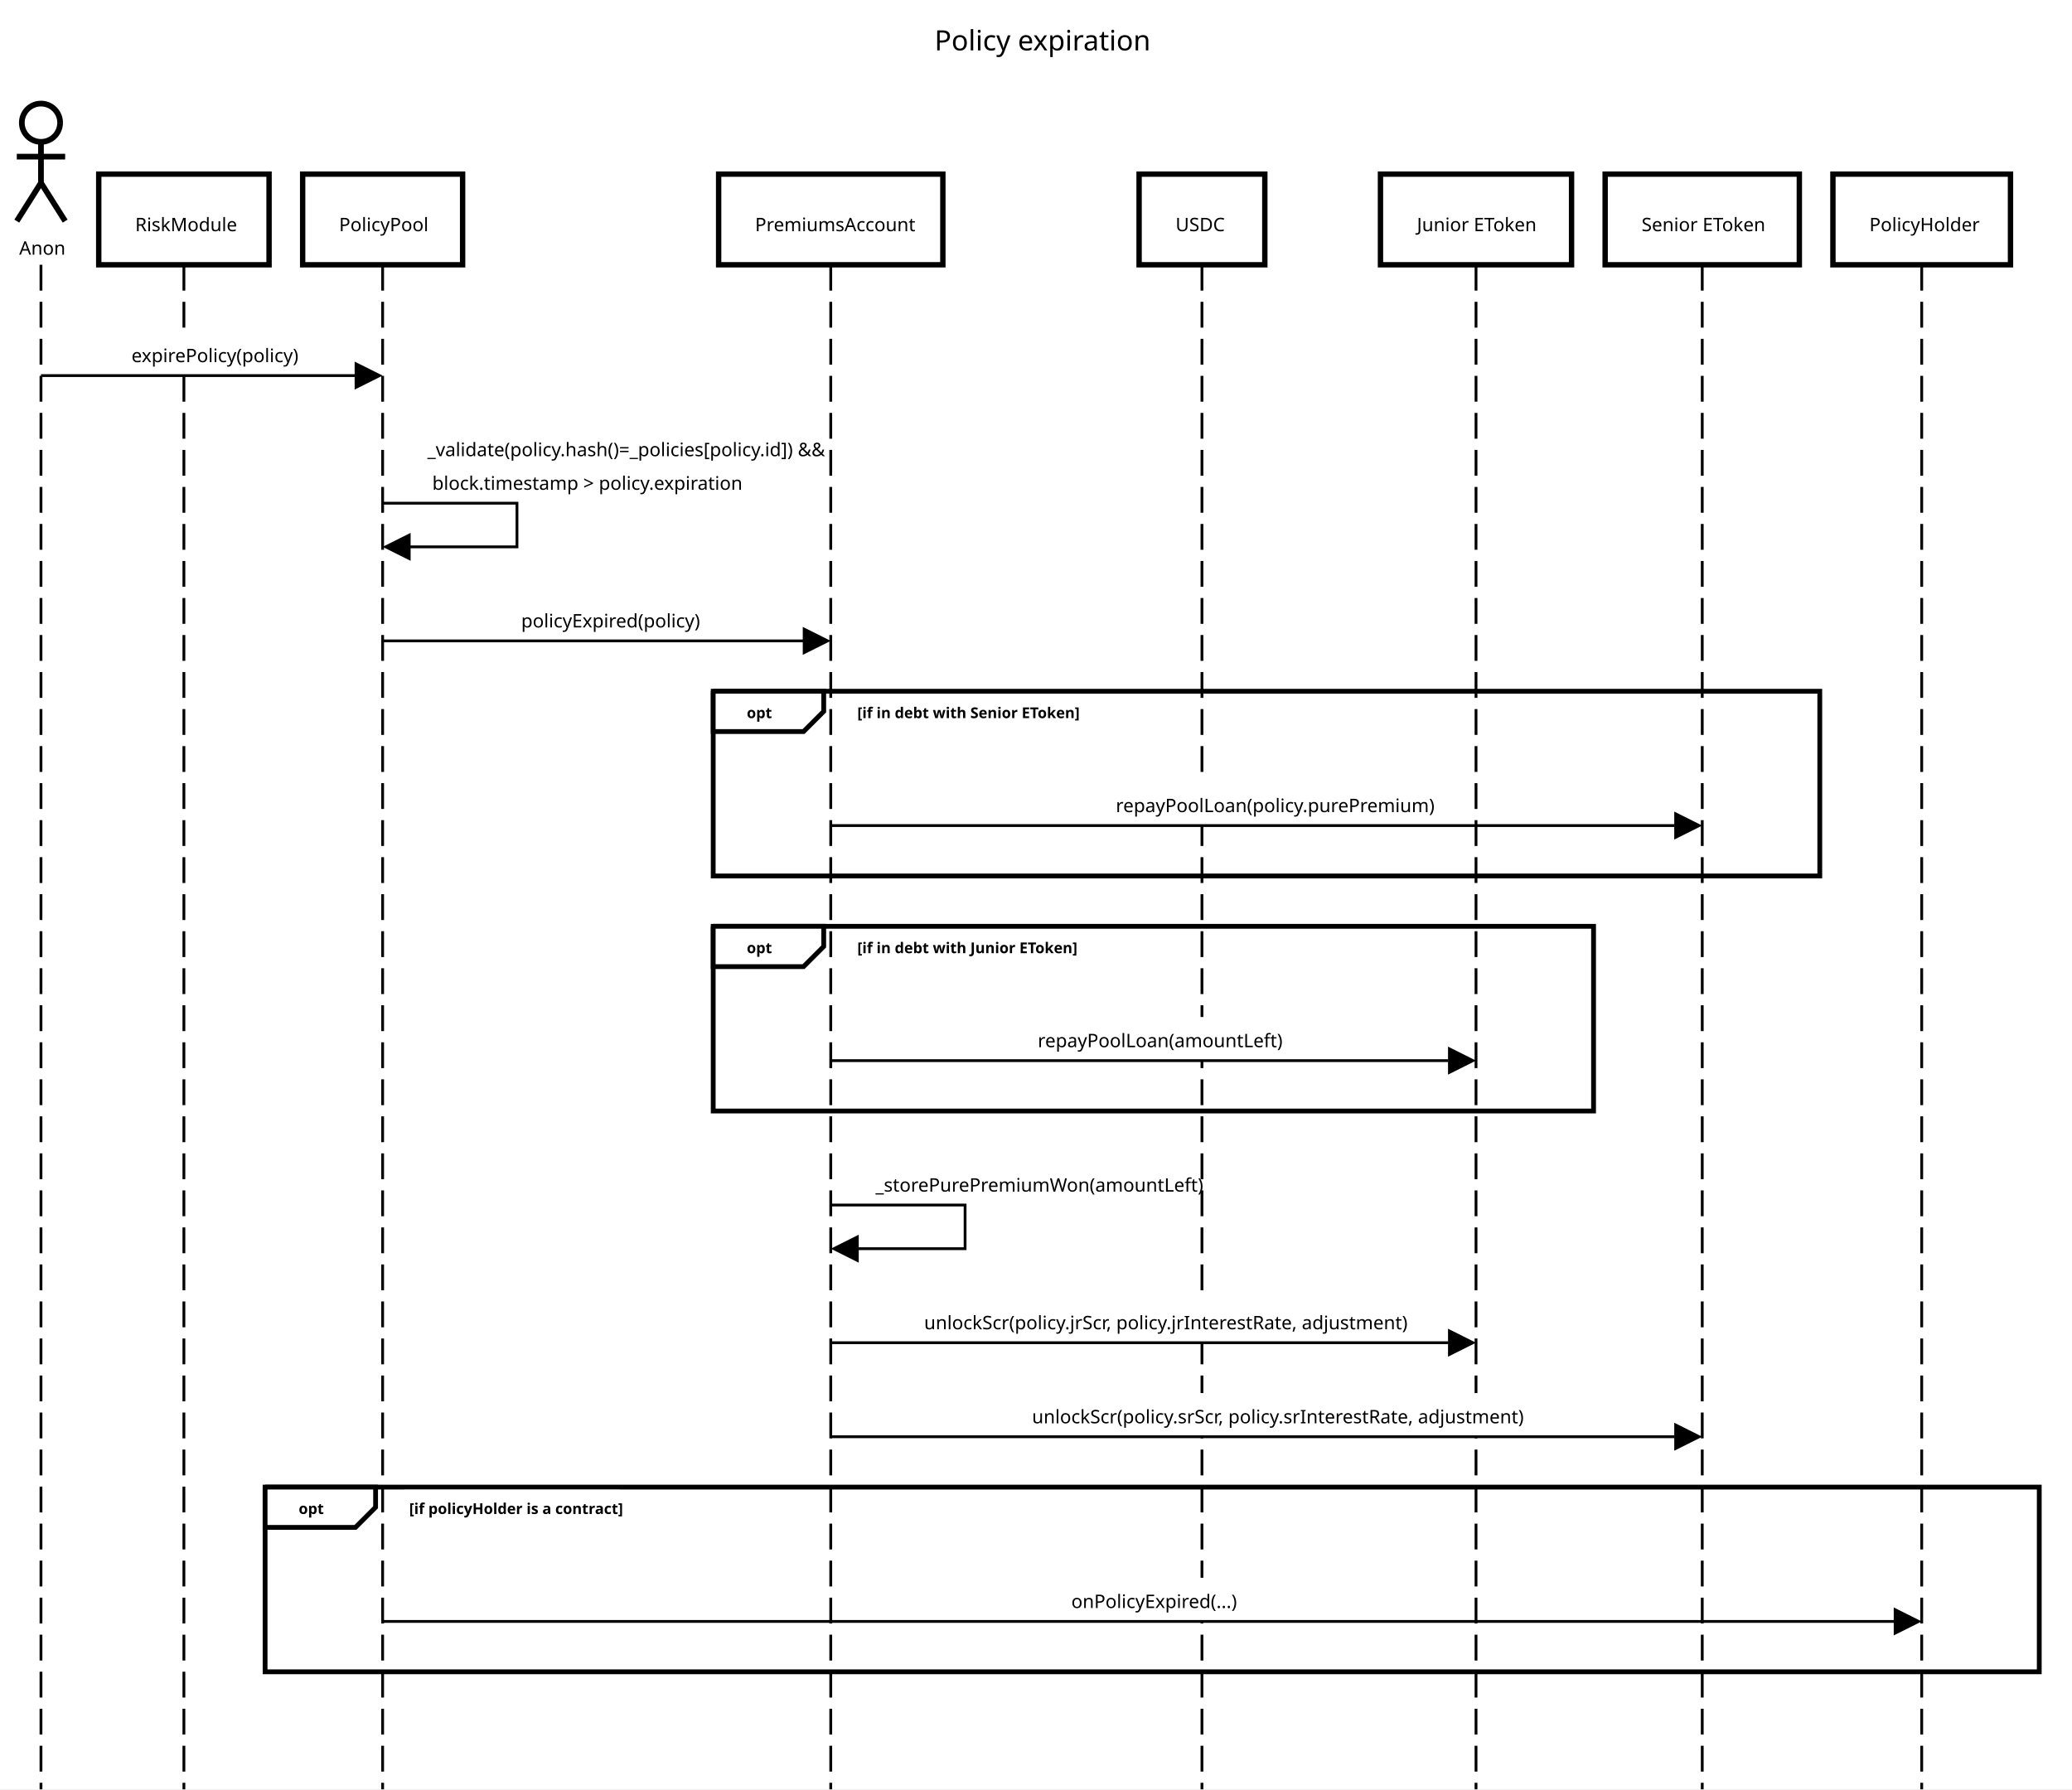
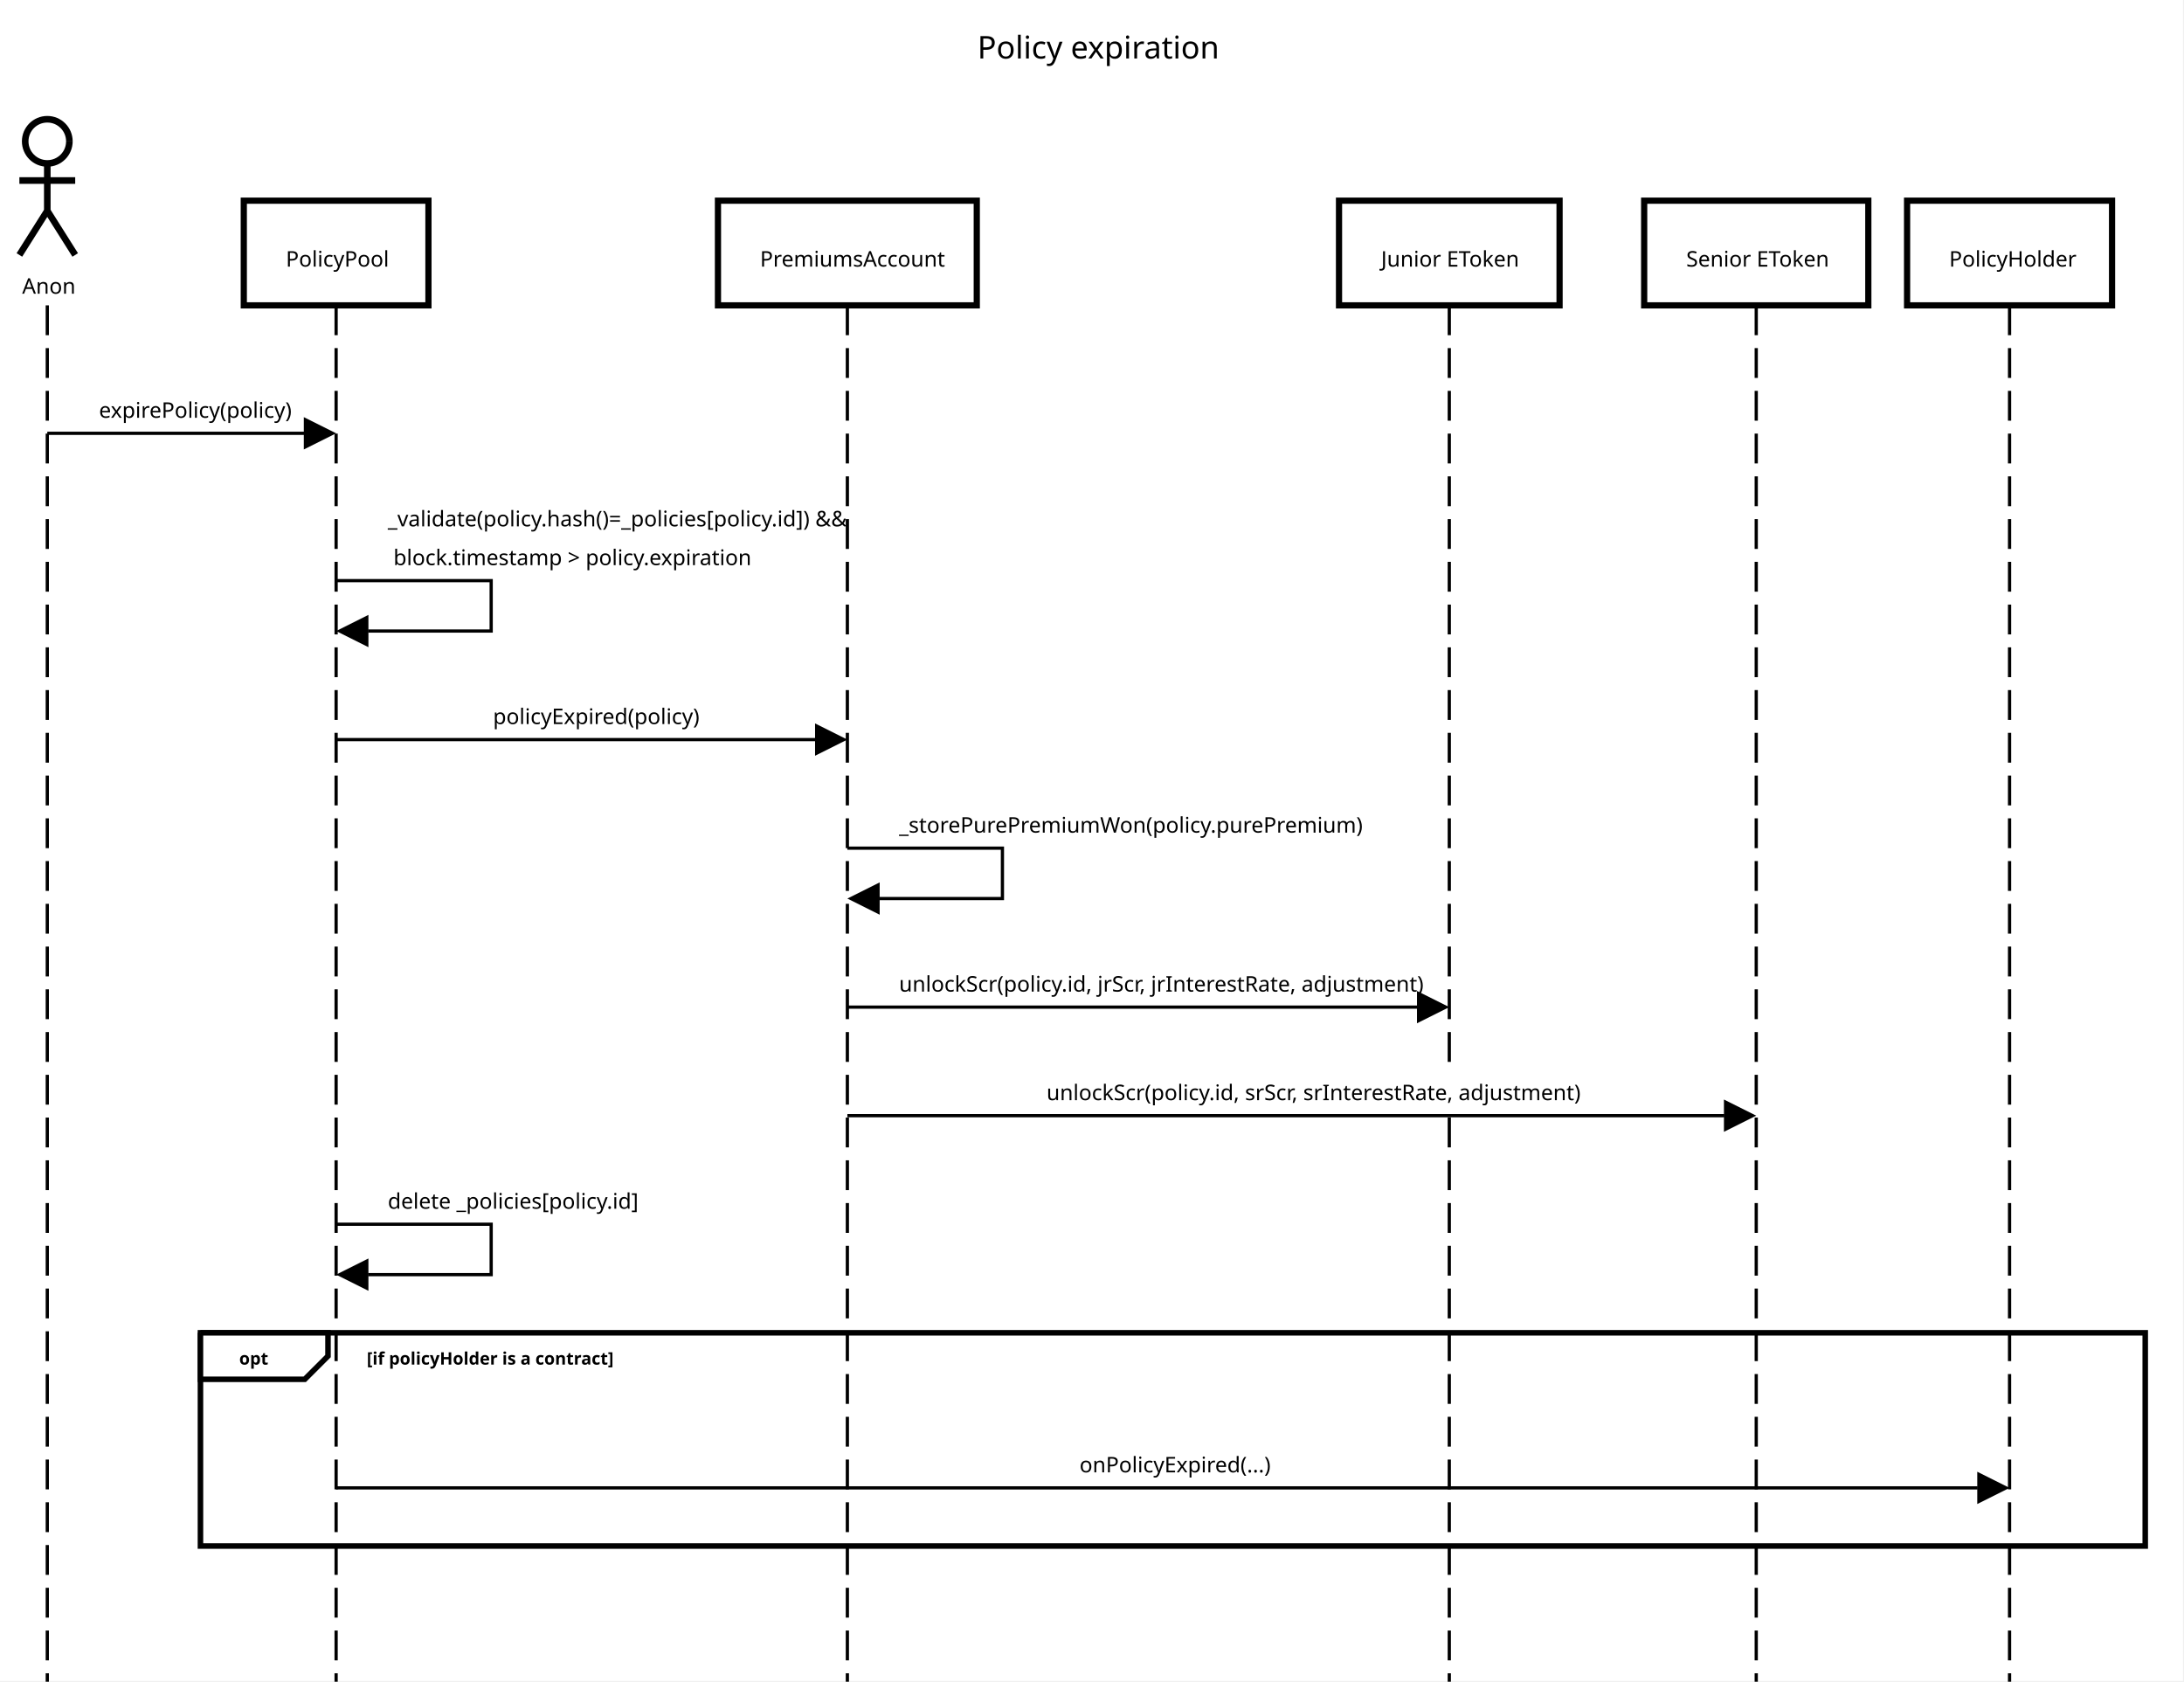
- <svg xmlns="http://www.w3.org/2000/svg" version="1.1" width="1628" height="1406">
+ <svg xmlns="http://www.w3.org/2000/svg" version="1.1" width="1486.713" height="1144.588">
  <defs />
  <g>
    <g />
    <g />
    <g />
    <g />
    <g />
    <g />
    <g />
    <g />
    <g />
    <g />
-     <g>
-       <rect fill="white" stroke="none" x="0" y="0" width="1628" height="1406" />
-     </g>
-     <g>
-       <text fill="black" stroke="none" font-family="sans-serif" font-size="16.5pt" font-style="normal" font-weight="normal" text-decoration="normal" x="734.237" y="39.581" text-anchor="start" dominant-baseline="alphabetic" xml:space="preserve">Policy expiration</text>
-     </g>
-     <g />
-     <g>
-       <path fill="none" stroke="black" paint-order="fill stroke markers" d=" M 32.193 208.067 L 32.193 1406.065" stroke-miterlimit="10" stroke-width="2.199" stroke-dasharray="20.298,8.796" />
-       <path fill="none" stroke="black" paint-order="fill stroke markers" d=" M 144.493 208.067 L 144.493 1406.065" stroke-miterlimit="10" stroke-width="2.199" stroke-dasharray="20.298,8.796" />
-       <path fill="none" stroke="black" paint-order="fill stroke markers" d=" M 300.64 208.067 L 300.64 1406.065" stroke-miterlimit="10" stroke-width="2.199" stroke-dasharray="20.298,8.796" />
-       <path fill="none" stroke="black" paint-order="fill stroke markers" d=" M 652.733 208.067 L 652.733 1406.065" stroke-miterlimit="10" stroke-width="2.199" stroke-dasharray="20.298,8.796" />
-       <path fill="none" stroke="black" paint-order="fill stroke markers" d=" M 944.398 208.067 L 944.398 1406.065" stroke-miterlimit="10" stroke-width="2.199" stroke-dasharray="20.298,8.796" />
-       <path fill="none" stroke="black" paint-order="fill stroke markers" d=" M 1159.725 208.067 L 1159.725 1406.065" stroke-miterlimit="10" stroke-width="2.199" stroke-dasharray="20.298,8.796" />
-       <path fill="none" stroke="black" paint-order="fill stroke markers" d=" M 1337.473 208.067 L 1337.473 1406.065" stroke-miterlimit="10" stroke-width="2.199" stroke-dasharray="20.298,8.796" />
-       <path fill="none" stroke="black" paint-order="fill stroke markers" d=" M 1509.918 208.067 L 1509.918 1406.065" stroke-miterlimit="10" stroke-width="2.199" stroke-dasharray="20.298,8.796" />
-     </g>
-     <g>
-       <g>
-         <path fill="white" stroke="black" paint-order="fill stroke markers" d=" M 47.234 96.447 A 15.041 15.041 0 1 1 47.234 96.432 M 32.193 111.488 L 32.193 143.681 M 13.194 123.098 L 51.192 123.098 M 32.193 143.681 L 13.194 173.763 M 32.193 143.681 L 51.192 173.763" stroke-miterlimit="10" stroke-width="4.486" stroke-dasharray="" />
-       </g>
-       <g>
-         <g />
-         <text fill="black" stroke="none" font-family="sans-serif" font-size="11pt" font-style="normal" font-weight="normal" text-decoration="normal" x="15.078" y="200.15" text-anchor="start" dominant-baseline="alphabetic" xml:space="preserve">Anon</text>
-       </g>
-       <path fill="none" stroke="none" />
-       <g>
-         <path fill="white" stroke="black" paint-order="fill stroke markers" d=" M 77.58 136.82 L 211.407 136.82 L 211.407 208.067 L 77.58 208.067 L 77.58 136.82 Z" stroke-miterlimit="10" stroke-width="4.222" stroke-dasharray="" />
-       </g>
-       <g>
-         <g />
-         <text fill="black" stroke="none" font-family="sans-serif" font-size="11pt" font-style="normal" font-weight="normal" text-decoration="normal" x="106.21" y="181.679" text-anchor="start" dominant-baseline="alphabetic" xml:space="preserve">RiskModule</text>
-       </g>
-       <path fill="none" stroke="none" />
-       <g>
-         <path fill="white" stroke="black" paint-order="fill stroke markers" d=" M 237.794 136.82 L 363.485 136.82 L 363.485 208.067 L 237.794 208.067 L 237.794 136.82 Z" stroke-miterlimit="10" stroke-width="4.222" stroke-dasharray="" />
-       </g>
-       <g>
-         <g />
-         <text fill="black" stroke="none" font-family="sans-serif" font-size="11pt" font-style="normal" font-weight="normal" text-decoration="normal" x="266.425" y="181.679" text-anchor="start" dominant-baseline="alphabetic" xml:space="preserve">PolicyPool</text>
-       </g>
-       <path fill="none" stroke="none" />
-       <g>
-         <path fill="white" stroke="black" paint-order="fill stroke markers" d=" M 564.644 136.82 L 740.822 136.82 L 740.822 208.067 L 564.644 208.067 L 564.644 136.82 Z" stroke-miterlimit="10" stroke-width="4.222" stroke-dasharray="" />
-       </g>
-       <g>
-         <g />
-         <text fill="black" stroke="none" font-family="sans-serif" font-size="11pt" font-style="normal" font-weight="normal" text-decoration="normal" x="593.274" y="181.679" text-anchor="start" dominant-baseline="alphabetic" xml:space="preserve">PremiumsAccount</text>
-       </g>
-       <path fill="none" stroke="none" />
-       <g>
-         <path fill="white" stroke="black" paint-order="fill stroke markers" d=" M 895.003 136.82 L 993.793 136.82 L 993.793 208.067 L 895.003 208.067 L 895.003 136.82 Z" stroke-miterlimit="10" stroke-width="4.222" stroke-dasharray="" />
-       </g>
-       <g>
-         <g />
-         <text fill="black" stroke="none" font-family="sans-serif" font-size="11pt" font-style="normal" font-weight="normal" text-decoration="normal" x="923.634" y="181.679" text-anchor="start" dominant-baseline="alphabetic" xml:space="preserve">USDC</text>
-       </g>
-       <path fill="none" stroke="none" />
-       <g>
-         <path fill="white" stroke="black" paint-order="fill stroke markers" d=" M 1084.657 136.82 L 1234.793 136.82 L 1234.793 208.067 L 1084.657 208.067 L 1084.657 136.82 Z" stroke-miterlimit="10" stroke-width="4.222" stroke-dasharray="" />
-       </g>
-       <g>
-         <g />
-         <text fill="black" stroke="none" font-family="sans-serif" font-size="11pt" font-style="normal" font-weight="normal" text-decoration="normal" x="1113.288" y="181.679" text-anchor="start" dominant-baseline="alphabetic" xml:space="preserve">Junior EToken</text>
-       </g>
-       <path fill="none" stroke="none" />
-       <g>
-         <path fill="white" stroke="black" paint-order="fill stroke markers" d=" M 1261.181 136.82 L 1413.764 136.82 L 1413.764 208.067 L 1261.181 208.067 L 1261.181 136.82 Z" stroke-miterlimit="10" stroke-width="4.222" stroke-dasharray="" />
-       </g>
-       <g>
-         <g />
-         <text fill="black" stroke="none" font-family="sans-serif" font-size="11pt" font-style="normal" font-weight="normal" text-decoration="normal" x="1289.811" y="181.679" text-anchor="start" dominant-baseline="alphabetic" xml:space="preserve">Senior EToken</text>
-       </g>
-       <path fill="none" stroke="none" />
-       <g>
-         <path fill="white" stroke="black" paint-order="fill stroke markers" d=" M 1440.152 136.82 L 1579.683 136.82 L 1579.683 208.067 L 1440.152 208.067 L 1440.152 136.82 Z" stroke-miterlimit="10" stroke-width="4.222" stroke-dasharray="" />
-       </g>
-       <g>
-         <g />
-         <text fill="black" stroke="none" font-family="sans-serif" font-size="11pt" font-style="normal" font-weight="normal" text-decoration="normal" x="1468.783" y="181.679" text-anchor="start" dominant-baseline="alphabetic" xml:space="preserve">PolicyHolder</text>
-       </g>
-     </g>
-     <g>
-       <g>
+     <g />
+     <g />
+     <g />
+     <g />
+     <g />
+     <g />
+     <g />
+     <g />
+     <g />
+     <g />
+     <g />
+     <g />
+     <g />
+     <g />
+     <g />
+     <g />
+     <g />
+     <g />
+     <g />
+     <g />
+     <g />
+     <g />
+     <g />
+     <g />
+     <g />
+     <g />
+     <g />
+     <g />
+     <g />
+     <g />
+     <g />
+     <g />
+     <g />
+     <g />
+     <g />
+     <g />
+     <g />
+     <g />
+     <g />
+     <g />
+     <g />
+     <g />
+     <g />
+     <g />
+     <g />
+     <g />
+     <g />
+     <g />
+     <g>
+       <rect fill="white" stroke="none" x="0" y="0" width="1486" height="1144" />
+     </g>
+     <g />
+     <g>
+       <path fill="none" stroke="black" paint-order="fill stroke markers" d=" M 32.193 207.827 L 32.193 1144.588" stroke-miterlimit="10" stroke-width="2.199" stroke-dasharray="20.298,8.796" />
+       <path fill="none" stroke="black" paint-order="fill stroke markers" d=" M 228.806 207.827 L 228.806 1144.588" stroke-miterlimit="10" stroke-width="2.199" stroke-dasharray="20.298,8.796" />
+       <path fill="none" stroke="black" paint-order="fill stroke markers" d=" M 576.827 207.827 L 576.827 1144.588" stroke-miterlimit="10" stroke-width="2.199" stroke-dasharray="20.298,8.796" />
+       <path fill="none" stroke="black" paint-order="fill stroke markers" d=" M 986.577 207.827 L 986.577 1144.588" stroke-miterlimit="10" stroke-width="2.199" stroke-dasharray="20.298,8.796" />
+       <path fill="none" stroke="black" paint-order="fill stroke markers" d=" M 1195.524 207.827 L 1195.524 1144.588" stroke-miterlimit="10" stroke-width="2.199" stroke-dasharray="20.298,8.796" />
+       <path fill="none" stroke="black" paint-order="fill stroke markers" d=" M 1367.969 207.827 L 1367.969 1144.588" stroke-miterlimit="10" stroke-width="2.199" stroke-dasharray="20.298,8.796" />
+     </g>
+     <g>
+       <g>
+         <path fill="white" stroke="black" paint-order="fill stroke markers" d=" M 47.234 96.207 A 15.041 15.041 0 1 1 47.234 96.192" stroke-miterlimit="10" stroke-width="4.486" stroke-dasharray="" />
+         <path fill="none" stroke="black" paint-order="fill stroke markers" d=" M 32.193 111.248 L 32.193 143.441 M 13.194 122.858 L 51.192 122.858 M 32.193 143.441 L 13.194 173.523 M 32.193 143.441 L 51.192 173.523" stroke-miterlimit="10" stroke-width="4.486" />
+       </g>
+       <g>
+         <g />
+         <text fill="black" stroke="none" font-family="sans-serif" font-size="11pt" font-style="normal" font-weight="normal" text-decoration="normal" x="15.078" y="199.91" text-anchor="start" dominant-baseline="alphabetic" xml:space="preserve">Anon</text>
+       </g>
+       <path fill="none" stroke="none" />
+       <g>
+         <path fill="white" stroke="black" paint-order="fill stroke markers" d=" M 165.96 136.58 L 291.651 136.58 L 291.651 207.827 L 165.96 207.827 L 165.96 136.58 Z" stroke-miterlimit="10" stroke-width="4.222" stroke-dasharray="" />
+       </g>
+       <g>
+         <g />
+         <text fill="black" stroke="none" font-family="sans-serif" font-size="11pt" font-style="normal" font-weight="normal" text-decoration="normal" x="194.591" y="181.439" text-anchor="start" dominant-baseline="alphabetic" xml:space="preserve">PolicyPool</text>
+       </g>
+       <path fill="none" stroke="none" />
+       <g>
+         <path fill="white" stroke="black" paint-order="fill stroke markers" d=" M 488.737 136.58 L 664.916 136.58 L 664.916 207.827 L 488.737 207.827 L 488.737 136.58 Z" stroke-miterlimit="10" stroke-width="4.222" stroke-dasharray="" />
+       </g>
+       <g>
+         <g />
+         <text fill="black" stroke="none" font-family="sans-serif" font-size="11pt" font-style="normal" font-weight="normal" text-decoration="normal" x="517.368" y="181.439" text-anchor="start" dominant-baseline="alphabetic" xml:space="preserve">PremiumsAccount</text>
+       </g>
+       <path fill="none" stroke="none" />
+       <g>
+         <path fill="white" stroke="black" paint-order="fill stroke markers" d=" M 911.509 136.58 L 1061.645 136.58 L 1061.645 207.827 L 911.509 207.827 L 911.509 136.58 Z" stroke-miterlimit="10" stroke-width="4.222" stroke-dasharray="" />
+       </g>
+       <g>
+         <g />
+         <text fill="black" stroke="none" font-family="sans-serif" font-size="11pt" font-style="normal" font-weight="normal" text-decoration="normal" x="940.14" y="181.439" text-anchor="start" dominant-baseline="alphabetic" xml:space="preserve">Junior EToken</text>
+       </g>
+       <path fill="none" stroke="none" />
+       <g>
+         <path fill="white" stroke="black" paint-order="fill stroke markers" d=" M 1119.232 136.58 L 1271.816 136.58 L 1271.816 207.827 L 1119.232 207.827 L 1119.232 136.58 Z" stroke-miterlimit="10" stroke-width="4.222" stroke-dasharray="" />
+       </g>
+       <g>
+         <g />
+         <text fill="black" stroke="none" font-family="sans-serif" font-size="11pt" font-style="normal" font-weight="normal" text-decoration="normal" x="1147.863" y="181.439" text-anchor="start" dominant-baseline="alphabetic" xml:space="preserve">Senior EToken</text>
+       </g>
+       <path fill="none" stroke="none" />
+       <g>
+         <path fill="white" stroke="black" paint-order="fill stroke markers" d=" M 1298.204 136.58 L 1437.734 136.58 L 1437.734 207.827 L 1298.204 207.827 L 1298.204 136.58 Z" stroke-miterlimit="10" stroke-width="4.222" stroke-dasharray="" />
+       </g>
+       <g>
+         <g />
+         <text fill="black" stroke="none" font-family="sans-serif" font-size="11pt" font-style="normal" font-weight="normal" text-decoration="normal" x="1326.834" y="181.439" text-anchor="start" dominant-baseline="alphabetic" xml:space="preserve">PolicyHolder</text>
+       </g>
+     </g>
+     <g>
+       <g>
+         <text fill="black" stroke="none" font-family="sans-serif" font-size="16pt" font-style="normal" font-weight="normal" text-decoration="normal" x="665.352" y="39.821" text-anchor="start" dominant-baseline="alphabetic" xml:space="preserve">Policy expiration</text>
+       </g>
+       <g>
+         <rect fill="white" stroke="none" x="63.418" y="260.602" width="134.162" height="34.304" />
+         <text fill="black" stroke="none" font-family="sans-serif" font-size="11pt" font-style="normal" font-weight="normal" text-decoration="normal" x="67.376" y="284.351" text-anchor="start" dominant-baseline="alphabetic" xml:space="preserve">expirePolicy(policy)</text>
+       </g>
+       <g>
+         <path fill="none" stroke="black" paint-order="fill stroke markers" d=" M 32.193 294.906 L 207.08 294.906" stroke-miterlimit="10" stroke-width="2.199" />
+         <g transform="translate(228.8055,294.9058) translate(-228.8055,-294.9058)">
+           <path fill="black" stroke="none" paint-order="stroke fill markers" d=" M 206.816 283.911 L 228.806 294.906 L 206.816 305.901 Z" />
+         </g>
+       </g>
+       <g>
+         <rect fill="white" stroke="none" x="260.031" y="334.487" width="307.56" height="34.304" />
+         <rect fill="white" stroke="none" x="260.031" y="360.875" width="238.58" height="34.304" />
+         <text fill="black" stroke="none" font-family="sans-serif" font-size="11pt" font-style="normal" font-weight="normal" text-decoration="normal" x="263.989" y="358.236" text-anchor="start" dominant-baseline="alphabetic" xml:space="preserve">_validate(policy.hash()=_policies[policy.id]) &amp;&amp;</text>
+         <text fill="black" stroke="none" font-family="sans-serif" font-size="11pt" font-style="normal" font-weight="normal" text-decoration="normal" x="263.989" y="384.624" text-anchor="start" dominant-baseline="alphabetic" xml:space="preserve"> block.timestamp &gt; policy.expiration</text>
+       </g>
+       <g>
+         <path fill="none" stroke="black" paint-order="fill stroke markers" d=" M 228.806 395.179 L 334.356 395.179 L 334.356 429.483 L 250.531 429.483" stroke-miterlimit="10" stroke-width="2.199" />
+         <g transform="translate(228.8055,429.4828) translate(-228.8055,-429.4828)">
+           <path fill="black" stroke="none" paint-order="stroke fill markers" d=" M 250.795 418.488 L 228.806 429.483 L 250.795 440.478 Z" />
+         </g>
+       </g>
+       <g>
+         <rect fill="white" stroke="none" x="331.66" y="469.064" width="142.313" height="34.304" />
+         <text fill="black" stroke="none" font-family="sans-serif" font-size="11pt" font-style="normal" font-weight="normal" text-decoration="normal" x="335.618" y="492.813" text-anchor="start" dominant-baseline="alphabetic" xml:space="preserve">policyExpired(policy)</text>
+       </g>
+       <g>
+         <path fill="none" stroke="black" paint-order="fill stroke markers" d=" M 228.806 503.368 L 555.101 503.368" stroke-miterlimit="10" stroke-width="2.199" />
+         <g transform="translate(576.8267,503.3681) translate(-576.8267,-503.3681)">
+           <path fill="black" stroke="none" paint-order="stroke fill markers" d=" M 554.837 492.373 L 576.827 503.368 L 554.837 514.363 Z" />
+         </g>
+       </g>
+       <g>
+         <rect fill="white" stroke="none" x="608.052" y="542.95" width="306.294" height="34.304" />
+         <text fill="black" stroke="none" font-family="sans-serif" font-size="11pt" font-style="normal" font-weight="normal" text-decoration="normal" x="612.01" y="566.698" text-anchor="start" dominant-baseline="alphabetic" xml:space="preserve">_storePurePremiumWon(policy.purePremium)</text>
+       </g>
+       <g>
+         <path fill="none" stroke="black" paint-order="fill stroke markers" d=" M 576.827 577.254 L 682.377 577.254 L 682.377 611.557 L 598.553 611.557" stroke-miterlimit="10" stroke-width="2.199" />
+         <g transform="translate(576.8267,611.5575) translate(-576.8267,-611.5575)">
+           <path fill="black" stroke="none" paint-order="stroke fill markers" d=" M 598.816 600.563 L 576.827 611.557 L 598.816 622.552 Z" />
+         </g>
+       </g>
+       <g>
+         <rect fill="white" stroke="none" x="608.052" y="651.139" width="347.3" height="34.304" />
+         <text fill="black" stroke="none" font-family="sans-serif" font-size="11pt" font-style="normal" font-weight="normal" text-decoration="normal" x="612.01" y="674.888" text-anchor="start" dominant-baseline="alphabetic" xml:space="preserve">unlockScr(policy.id, jrScr, jrInterestRate, adjustment)</text>
+       </g>
+       <g>
+         <path fill="none" stroke="black" paint-order="fill stroke markers" d=" M 576.827 685.443 L 964.851 685.443" stroke-miterlimit="10" stroke-width="2.199" />
+         <g transform="translate(986.5771,685.4428) translate(-986.5771,-685.4428)">
+           <path fill="black" stroke="none" paint-order="stroke fill markers" d=" M 964.587 674.448 L 986.577 685.443 L 964.587 696.438 Z" />
+         </g>
+       </g>
+       <g>
+         <rect fill="white" stroke="none" x="708.454" y="725.024" width="355.444" height="34.304" />
+         <text fill="black" stroke="none" font-family="sans-serif" font-size="11pt" font-style="normal" font-weight="normal" text-decoration="normal" x="712.412" y="748.773" text-anchor="start" dominant-baseline="alphabetic" xml:space="preserve">unlockScr(policy.id, srScr, srInterestRate, adjustment)</text>
+       </g>
+       <g>
+         <path fill="none" stroke="black" paint-order="fill stroke markers" d=" M 576.827 759.328 L 1173.798 759.328" stroke-miterlimit="10" stroke-width="2.199" />
+         <g transform="translate(1195.524,759.3282) translate(-1195.524,-759.3282)">
+           <path fill="black" stroke="none" paint-order="stroke fill markers" d=" M 1173.535 748.333 L 1195.524 759.328 L 1173.535 770.323 Z" />
+         </g>
+       </g>
+       <g>
+         <rect fill="white" stroke="none" x="260.031" y="798.91" width="168.956" height="34.304" />
+         <text fill="black" stroke="none" font-family="sans-serif" font-size="11pt" font-style="normal" font-weight="normal" text-decoration="normal" x="263.989" y="822.659" text-anchor="start" dominant-baseline="alphabetic" xml:space="preserve">delete _policies[policy.id]</text>
+       </g>
+       <g>
+         <path fill="none" stroke="black" paint-order="fill stroke markers" d=" M 228.806 833.214 L 334.356 833.214 L 334.356 867.518 L 250.531 867.518" stroke-miterlimit="10" stroke-width="2.199" />
+         <g transform="translate(228.8055,867.5175) translate(-228.8055,-867.5175)">
+           <path fill="black" stroke="none" paint-order="stroke fill markers" d=" M 250.795 856.523 L 228.806 867.518 L 250.795 878.512 Z" />
+         </g>
+       </g>
+       <g>
+         <rect fill="white" stroke="none" x="730.895" y="978.346" width="134.985" height="34.304" />
+         <text fill="black" stroke="none" font-family="sans-serif" font-size="11pt" font-style="normal" font-weight="normal" text-decoration="normal" x="734.853" y="1002.094" text-anchor="start" dominant-baseline="alphabetic" xml:space="preserve">onPolicyExpired(...)</text>
+       </g>
+       <g>
+         <path fill="none" stroke="black" paint-order="fill stroke markers" d=" M 228.806 1012.65 L 1346.243 1012.65" stroke-miterlimit="10" stroke-width="2.199" />
+         <g transform="translate(1367.969,1012.65) translate(-1367.969,-1012.65)">
+           <path fill="black" stroke="none" paint-order="stroke fill markers" d=" M 1345.979 1001.655 L 1367.969 1012.65 L 1345.979 1023.644 Z" />
+         </g>
+       </g>
+       <g>
+         <path fill="none" stroke="black" paint-order="fill stroke markers" d=" M 136.449 907.099 L 1460.326 907.099 L 1460.326 1052.231 L 136.449 1052.231 L 136.449 907.099 Z" stroke-miterlimit="10" stroke-width="3.77" stroke-dasharray="" />
+         <path fill="white" stroke="black" paint-order="fill stroke markers" d=" M 136.449 907.099 L 136.449 938.764 L 207.443 938.764 L 223.276 922.932 L 223.276 907.099 L 136.449 907.099" stroke-miterlimit="10" stroke-width="3.77" />
        <g>
-           <rect fill="white" stroke="none" x="99.335" y="260.842" width="134.162" height="34.304" />
-         </g>
-         <text fill="black" stroke="none" font-family="sans-serif" font-size="11pt" font-style="normal" font-weight="normal" text-decoration="normal" x="103.294" y="284.591" text-anchor="start" dominant-baseline="alphabetic" xml:space="preserve">expirePolicy(policy)</text>
-       </g>
-       <g>
-         <path fill="none" stroke="black" paint-order="fill stroke markers" d=" M 32.193 295.146 L 278.914 295.146" stroke-miterlimit="10" stroke-width="2.199" stroke-dasharray="" />
-         <g transform="translate(300.6397,295.1457) translate(-300.6397,-295.1457)">
-           <path fill="black" stroke="none" paint-order="stroke fill markers" d=" M 278.65 284.151 L 300.64 295.146 L 278.65 306.141 Z" />
-         </g>
-       </g>
-       <g>
+           <text fill="black" stroke="none" font-family="sans-serif" font-size="8.8pt" font-style="normal" font-weight="bold" text-decoration="normal" x="162.836" y="928.737" text-anchor="start" dominant-baseline="alphabetic" xml:space="preserve">opt</text>
+         </g>
        <g>
-           <rect fill="white" stroke="none" x="331.865" y="334.727" width="311.632" height="34.304" />
-         </g>
-         <g>
-           <rect fill="white" stroke="none" x="331.865" y="361.115" width="238.58" height="34.304" />
-         </g>
-         <text fill="black" stroke="none" font-family="sans-serif" font-size="11pt" font-style="normal" font-weight="normal" text-decoration="normal" x="335.823" y="358.476" text-anchor="start" dominant-baseline="alphabetic" xml:space="preserve">_validate(policy.hash()=_policies[policy.id]) &amp;&amp; </text>
-         <text fill="black" stroke="none" font-family="sans-serif" font-size="11pt" font-style="normal" font-weight="normal" text-decoration="normal" x="335.823" y="384.864" text-anchor="start" dominant-baseline="alphabetic" xml:space="preserve"> block.timestamp &gt; policy.expiration</text>
-       </g>
-       <g>
-         <path fill="none" stroke="black" paint-order="fill stroke markers" d=" M 300.64 395.419 L 406.19 395.419 L 406.19 429.723 L 322.366 429.723" stroke-miterlimit="10" stroke-width="2.199" stroke-dasharray="" />
-         <g transform="translate(300.6397,429.7227) translate(-300.6397,-429.7227)">
-           <path fill="black" stroke="none" paint-order="stroke fill markers" d=" M 322.629 418.728 L 300.64 429.723 L 322.629 440.718 Z" />
-         </g>
-       </g>
-       <g>
-         <g>
-           <rect fill="white" stroke="none" x="405.53" y="469.304" width="142.313" height="34.304" />
-         </g>
-         <text fill="black" stroke="none" font-family="sans-serif" font-size="11pt" font-style="normal" font-weight="normal" text-decoration="normal" x="409.488" y="493.053" text-anchor="start" dominant-baseline="alphabetic" xml:space="preserve">policyExpired(policy)</text>
-       </g>
-       <g>
-         <path fill="none" stroke="black" paint-order="fill stroke markers" d=" M 300.64 503.608 L 631.007 503.608" stroke-miterlimit="10" stroke-width="2.199" stroke-dasharray="" />
-         <g transform="translate(652.7329,503.608) translate(-652.7329,-503.608)">
-           <path fill="black" stroke="none" paint-order="stroke fill markers" d=" M 630.743 492.613 L 652.733 503.608 L 630.743 514.603 Z" />
-         </g>
-       </g>
-       <g>
-         <g>
-           <rect fill="white" stroke="none" x="872.753" y="614.436" width="244.699" height="34.304" />
-         </g>
-         <text fill="black" stroke="none" font-family="sans-serif" font-size="11pt" font-style="normal" font-weight="normal" text-decoration="normal" x="876.711" y="638.185" text-anchor="start" dominant-baseline="alphabetic" xml:space="preserve">repayPoolLoan(policy.purePremium)</text>
-       </g>
-       <g>
-         <path fill="none" stroke="black" paint-order="fill stroke markers" d=" M 652.733 648.74 L 1315.747 648.74" stroke-miterlimit="10" stroke-width="2.199" stroke-dasharray="" />
-         <g transform="translate(1337.473,648.74) translate(-1337.473,-648.74)">
-           <path fill="black" stroke="none" paint-order="stroke fill markers" d=" M 1315.483 637.745 L 1337.473 648.74 L 1315.483 659.735 Z" />
-         </g>
-       </g>
-       <g>
-         <g>
-           <rect fill="white" stroke="none" x="811.424" y="799.15" width="189.609" height="34.304" />
-         </g>
-         <text fill="black" stroke="none" font-family="sans-serif" font-size="11pt" font-style="normal" font-weight="normal" text-decoration="normal" x="815.382" y="822.898" text-anchor="start" dominant-baseline="alphabetic" xml:space="preserve">repayPoolLoan(amountLeft)</text>
-       </g>
-       <g>
-         <path fill="none" stroke="black" paint-order="fill stroke markers" d=" M 652.733 833.453 L 1137.999 833.453" stroke-miterlimit="10" stroke-width="2.199" stroke-dasharray="" />
-         <g transform="translate(1159.725,833.4535) translate(-1159.725,-833.4535)">
-           <path fill="black" stroke="none" paint-order="stroke fill markers" d=" M 1137.735 822.459 L 1159.725 833.453 L 1137.735 844.448 Z" />
-         </g>
-       </g>
-       <g>
-         <g>
-           <rect fill="white" stroke="none" x="683.958" y="912.616" width="251.204" height="34.304" />
-         </g>
-         <text fill="black" stroke="none" font-family="sans-serif" font-size="11pt" font-style="normal" font-weight="normal" text-decoration="normal" x="687.916" y="936.365" text-anchor="start" dominant-baseline="alphabetic" xml:space="preserve">_storePurePremiumWon(amountLeft)</text>
-       </g>
-       <g>
-         <path fill="none" stroke="black" paint-order="fill stroke markers" d=" M 652.733 946.92 L 758.283 946.92 L 758.283 981.224 L 674.459 981.224" stroke-miterlimit="10" stroke-width="2.199" stroke-dasharray="" />
-         <g transform="translate(652.7329,981.2242) translate(-652.7329,-981.2242)">
-           <path fill="black" stroke="none" paint-order="stroke fill markers" d=" M 674.723 970.229 L 652.733 981.224 L 674.723 992.219 Z" />
-         </g>
-       </g>
-       <g>
-         <g>
-           <rect fill="white" stroke="none" x="722.127" y="1020.806" width="368.203" height="34.304" />
-         </g>
-         <text fill="black" stroke="none" font-family="sans-serif" font-size="11pt" font-style="normal" font-weight="normal" text-decoration="normal" x="726.086" y="1044.555" text-anchor="start" dominant-baseline="alphabetic" xml:space="preserve">unlockScr(policy.jrScr, policy.jrInterestRate, adjustment)</text>
-       </g>
-       <g>
-         <path fill="none" stroke="black" paint-order="fill stroke markers" d=" M 652.733 1055.11 L 1137.999 1055.11" stroke-miterlimit="10" stroke-width="2.199" stroke-dasharray="" />
-         <g transform="translate(1159.725,1055.11) translate(-1159.725,-1055.11)">
-           <path fill="black" stroke="none" paint-order="stroke fill markers" d=" M 1137.735 1044.115 L 1159.725 1055.11 L 1137.735 1066.104 Z" />
-         </g>
-       </g>
-       <g>
-         <g>
-           <rect fill="white" stroke="none" x="806.929" y="1094.691" width="376.347" height="34.304" />
-         </g>
-         <text fill="black" stroke="none" font-family="sans-serif" font-size="11pt" font-style="normal" font-weight="normal" text-decoration="normal" x="810.887" y="1118.44" text-anchor="start" dominant-baseline="alphabetic" xml:space="preserve">unlockScr(policy.srScr, policy.srInterestRate, adjustment)</text>
-       </g>
-       <g>
-         <path fill="none" stroke="black" paint-order="fill stroke markers" d=" M 652.733 1128.995 L 1315.747 1128.995" stroke-miterlimit="10" stroke-width="2.199" stroke-dasharray="" />
-         <g transform="translate(1337.473,1128.995) translate(-1337.473,-1128.995)">
-           <path fill="black" stroke="none" paint-order="stroke fill markers" d=" M 1315.483 1118 L 1337.473 1128.995 L 1315.483 1139.99 Z" />
-         </g>
-       </g>
-       <g>
-         <g>
-           <rect fill="white" stroke="none" x="837.786" y="1239.823" width="134.985" height="34.304" />
-         </g>
-         <text fill="black" stroke="none" font-family="sans-serif" font-size="11pt" font-style="normal" font-weight="normal" text-decoration="normal" x="841.744" y="1263.572" text-anchor="start" dominant-baseline="alphabetic" xml:space="preserve">onPolicyExpired(...)</text>
-       </g>
-       <g>
-         <path fill="none" stroke="black" paint-order="fill stroke markers" d=" M 300.64 1274.127 L 1488.192 1274.127" stroke-miterlimit="10" stroke-width="2.199" stroke-dasharray="" />
-         <g transform="translate(1509.918,1274.127) translate(-1509.918,-1274.127)">
-           <path fill="black" stroke="none" paint-order="stroke fill markers" d=" M 1487.928 1263.132 L 1509.918 1274.127 L 1487.928 1285.122 Z" />
-         </g>
-       </g>
-       <g>
-         <g />
-         <path fill="none" stroke="black" paint-order="fill stroke markers" d=" M 560.376 543.189 L 1429.829 543.189 L 1429.829 688.321 L 560.376 688.321 L 560.376 543.189 Z" stroke-miterlimit="10" stroke-width="3.77" stroke-dasharray="" />
-         <path fill="white" stroke="black" paint-order="fill stroke markers" d=" M 560.376 543.189 L 560.376 574.855 L 631.37 574.855 L 647.203 559.022 L 647.203 543.189 L 560.376 543.189" stroke-miterlimit="10" stroke-width="3.77" stroke-dasharray="" />
-         <text fill="black" stroke="none" font-family="sans-serif" font-size="8.8pt" font-style="normal" font-weight="bold" text-decoration="normal" x="586.764" y="564.3" text-anchor="start" dominant-baseline="alphabetic" xml:space="preserve">opt</text>
-         <g>
-           <rect fill="white" stroke="none" x="669.633" y="545.301" width="175.663" height="27.443" />
-         </g>
-         <text fill="black" stroke="none" font-family="sans-serif" font-size="8.8pt" font-style="normal" font-weight="bold" text-decoration="normal" x="673.591" y="564.3" text-anchor="start" dominant-baseline="alphabetic" xml:space="preserve">[if in debt with Senior EToken]</text>
-       </g>
-       <g>
-         <g />
-         <path fill="none" stroke="black" paint-order="fill stroke markers" d=" M 560.376 727.903 L 1252.082 727.903 L 1252.082 873.035 L 560.376 873.035 L 560.376 727.903 Z" stroke-miterlimit="10" stroke-width="3.77" stroke-dasharray="" />
-         <path fill="white" stroke="black" paint-order="fill stroke markers" d=" M 560.376 727.903 L 560.376 759.568 L 631.37 759.568 L 647.203 743.736 L 647.203 727.903 L 560.376 727.903" stroke-miterlimit="10" stroke-width="3.77" stroke-dasharray="" />
-         <text fill="black" stroke="none" font-family="sans-serif" font-size="8.8pt" font-style="normal" font-weight="bold" text-decoration="normal" x="586.764" y="749.013" text-anchor="start" dominant-baseline="alphabetic" xml:space="preserve">opt</text>
-         <g>
-           <rect fill="white" stroke="none" x="669.633" y="730.014" width="175.005" height="27.443" />
-         </g>
-         <text fill="black" stroke="none" font-family="sans-serif" font-size="8.8pt" font-style="normal" font-weight="bold" text-decoration="normal" x="673.591" y="749.013" text-anchor="start" dominant-baseline="alphabetic" xml:space="preserve">[if in debt with Junior EToken]</text>
-       </g>
-       <g>
-         <g />
-         <path fill="none" stroke="black" paint-order="fill stroke markers" d=" M 208.283 1168.576 L 1602.274 1168.576 L 1602.274 1313.708 L 208.283 1313.708 L 208.283 1168.576 Z" stroke-miterlimit="10" stroke-width="3.77" stroke-dasharray="" />
-         <path fill="white" stroke="black" paint-order="fill stroke markers" d=" M 208.283 1168.576 L 208.283 1200.242 L 279.277 1200.242 L 295.11 1184.409 L 295.11 1168.576 L 208.283 1168.576" stroke-miterlimit="10" stroke-width="3.77" stroke-dasharray="" />
-         <text fill="black" stroke="none" font-family="sans-serif" font-size="8.8pt" font-style="normal" font-weight="bold" text-decoration="normal" x="234.671" y="1189.687" text-anchor="start" dominant-baseline="alphabetic" xml:space="preserve">opt</text>
-         <g>
-           <rect fill="white" stroke="none" x="317.539" y="1170.687" width="169.404" height="27.443" />
-         </g>
-         <text fill="black" stroke="none" font-family="sans-serif" font-size="8.8pt" font-style="normal" font-weight="bold" text-decoration="normal" x="321.497" y="1189.687" text-anchor="start" dominant-baseline="alphabetic" xml:space="preserve">[if policyHolder is a contract]</text>
-       </g>
-     </g>
-     <g />
-     <g />
+           <rect fill="white" stroke="none" x="245.705" y="909.738" width="169.404" height="27.443" />
+           <text fill="black" stroke="none" font-family="sans-serif" font-size="8.8pt" font-style="normal" font-weight="bold" text-decoration="normal" x="249.663" y="928.737" text-anchor="start" dominant-baseline="alphabetic" xml:space="preserve">[if policyHolder is a contract]</text>
+         </g>
+       </g>
+     </g>
    <g />
    <g />
    <g />
    <g />
    <g />
    <g />
  </g>
</svg>
